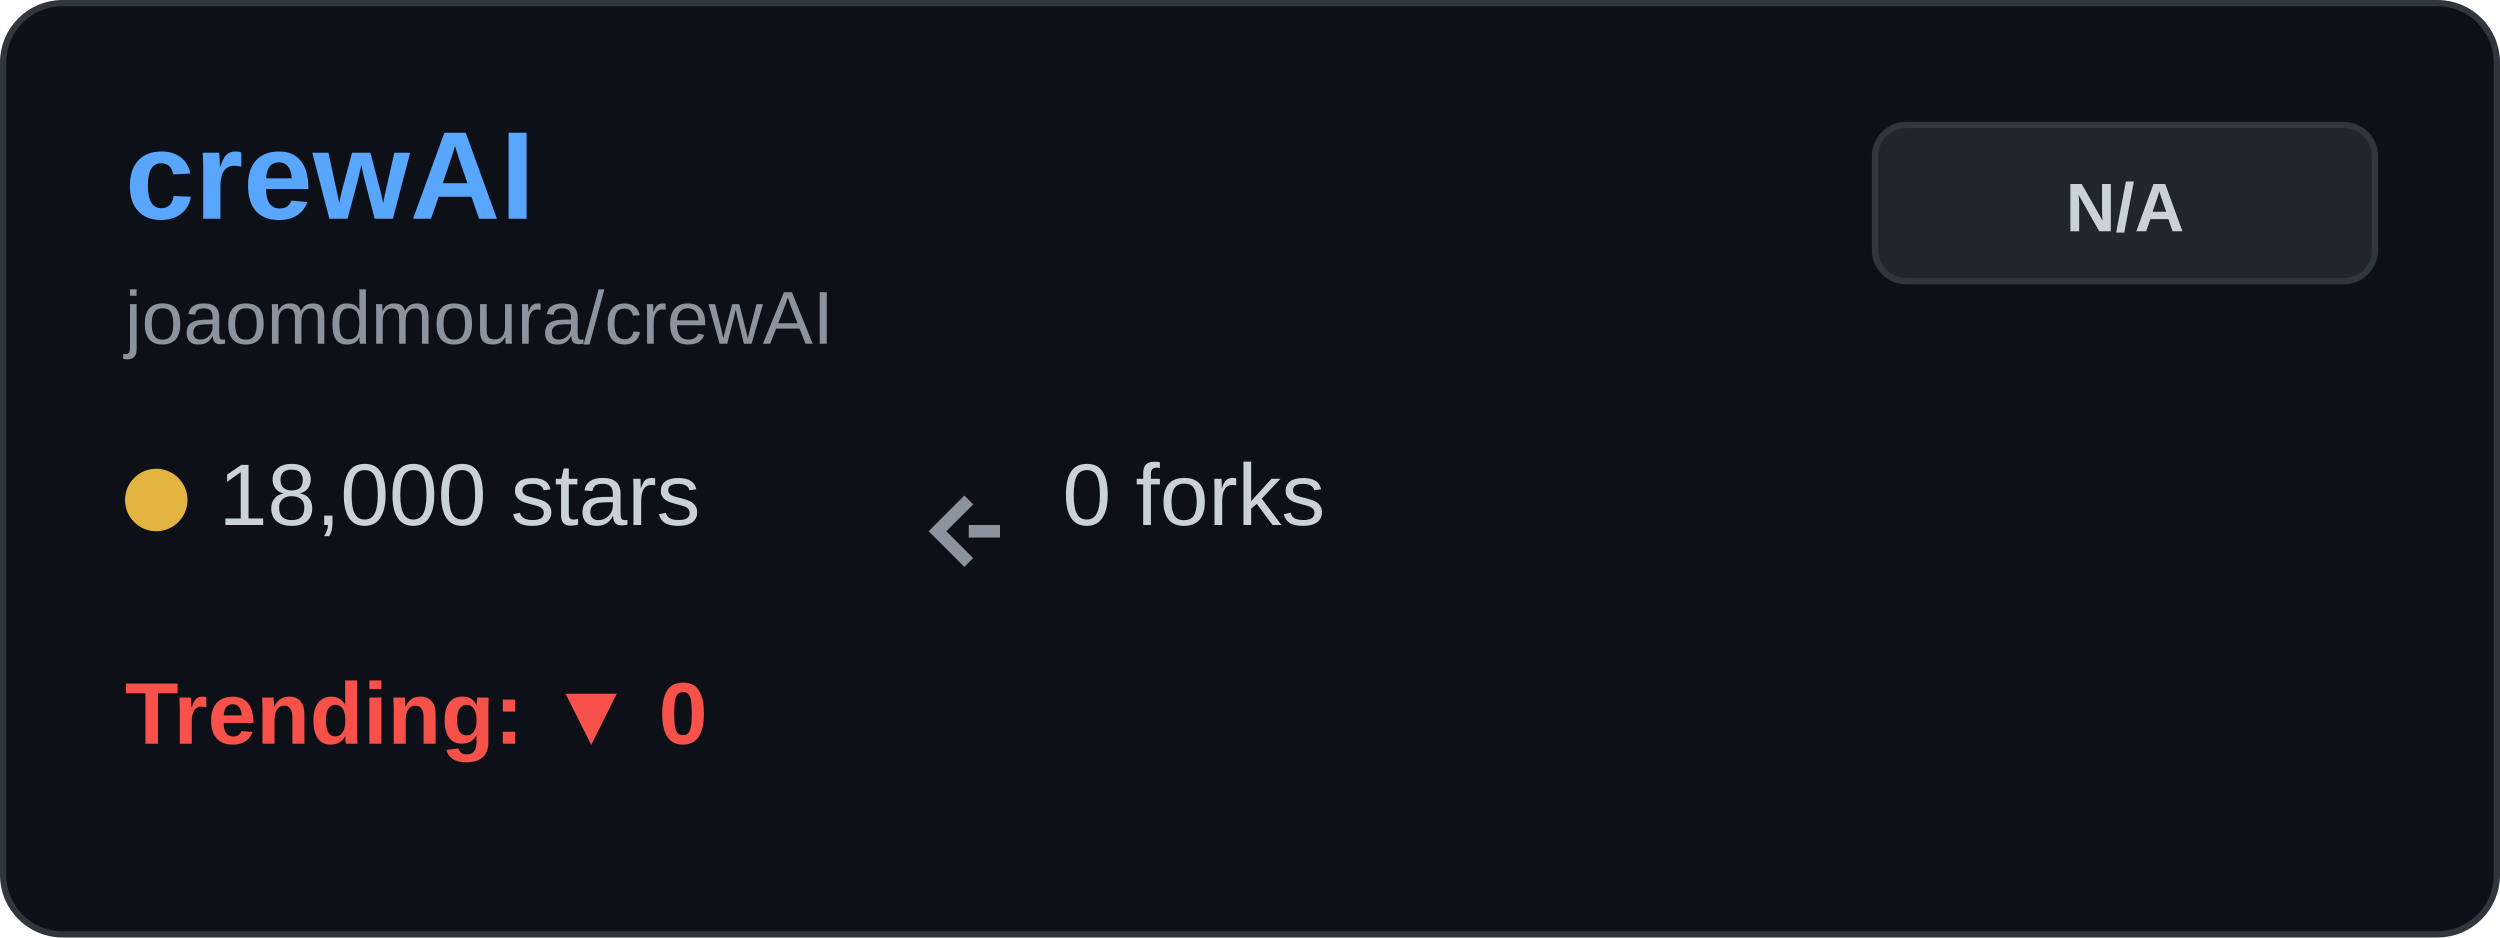
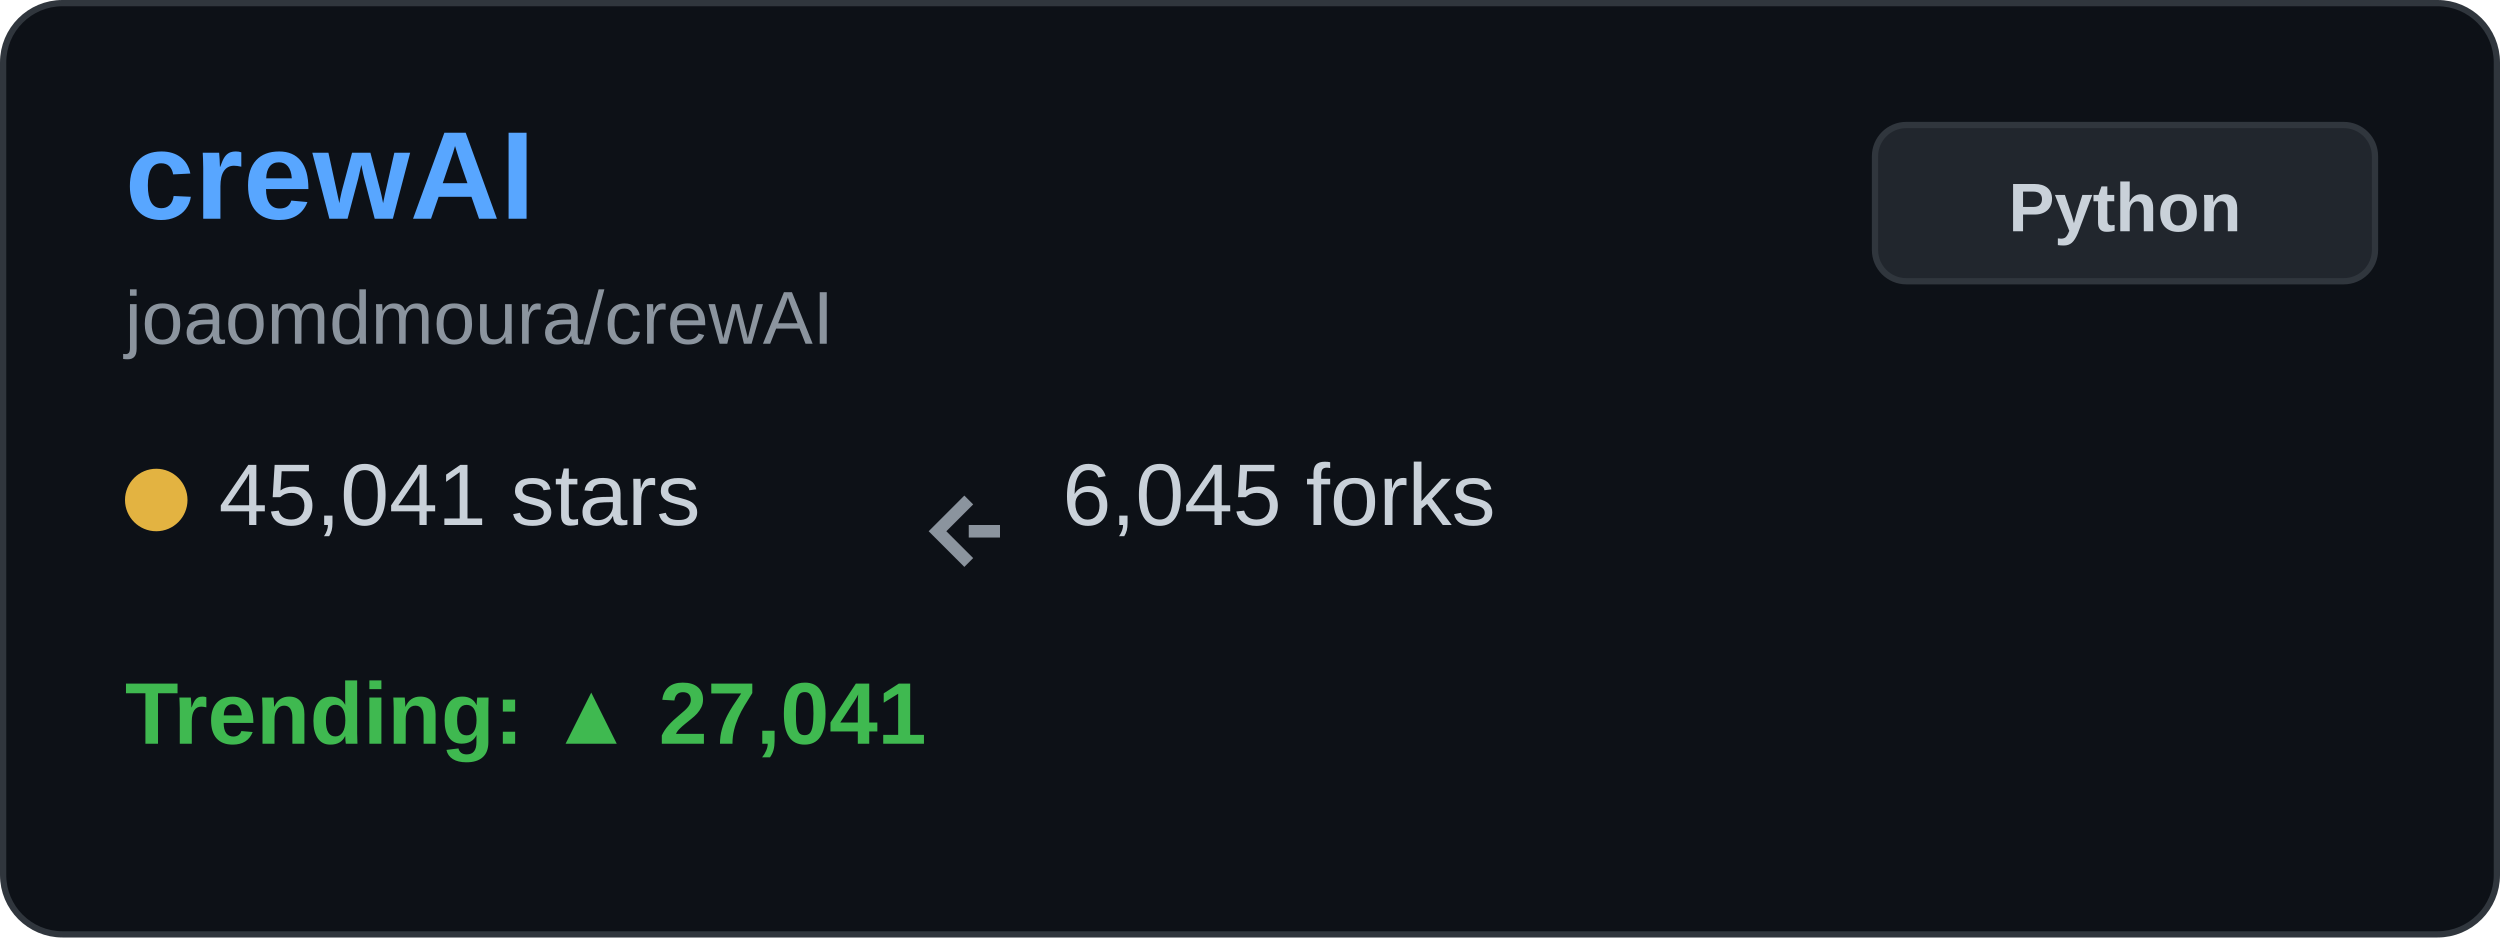
<svg xmlns="http://www.w3.org/2000/svg" width="400" height="150" viewBox="0 0 400 150" fill="none">
  <rect x="0.5" y="0.5" width="399" height="149" rx="9.5" fill="#0d1117" stroke="#30363d" />
  <text x="20" y="35" font-family="Arial, sans-serif" font-size="20" font-weight="bold" fill="#58a6ff">crewAI</text>
  <text x="20" y="55" font-family="Arial, sans-serif" font-size="12" fill="#8b949e">joaomdmoura/crewAI</text>
  <g transform="translate(20, 80)">
    <circle cx="5" cy="0" r="5" fill="#e3b341" />
-     <text x="15" y="4" font-family="Arial, sans-serif" font-size="14" fill="#c9d1d9">18,000 stars</text>
+     <text x="15" y="4" font-family="Arial, sans-serif" font-size="14" fill="#c9d1d9">45,041 stars</text>
  </g>
  <g transform="translate(150, 80)">
    <path d="M5 0 L0 5 L5 10 M5 5 L10 5" stroke="#8b949e" stroke-width="2" fill="none" />
-     <text x="20" y="4" font-family="Arial, sans-serif" font-size="14" fill="#c9d1d9">0 forks</text>
+     <text x="20" y="4" font-family="Arial, sans-serif" font-size="14" fill="#c9d1d9">6,045 forks</text>
  </g>
  <g transform="translate(20, 115)">
-     <text x="0" y="4" font-family="Arial, sans-serif" font-size="14" font-weight="bold" fill="#f85149">Trending: ▼ 0</text>
+     <text x="0" y="4" font-family="Arial, sans-serif" font-size="14" font-weight="bold" fill="#3fb950">Trending: ▲ 27,041</text>
  </g>
  <rect x="300" y="20" width="80" height="25" rx="5" fill="#21262d" stroke="#30363d" />
-   <text x="340" y="37" font-family="Arial, sans-serif" font-size="11" font-weight="bold" fill="#c9d1d9" text-anchor="middle">N/A</text>
+   <text x="340" y="37" font-family="Arial, sans-serif" font-size="11" font-weight="bold" fill="#c9d1d9" text-anchor="middle">Python</text>
</svg>
